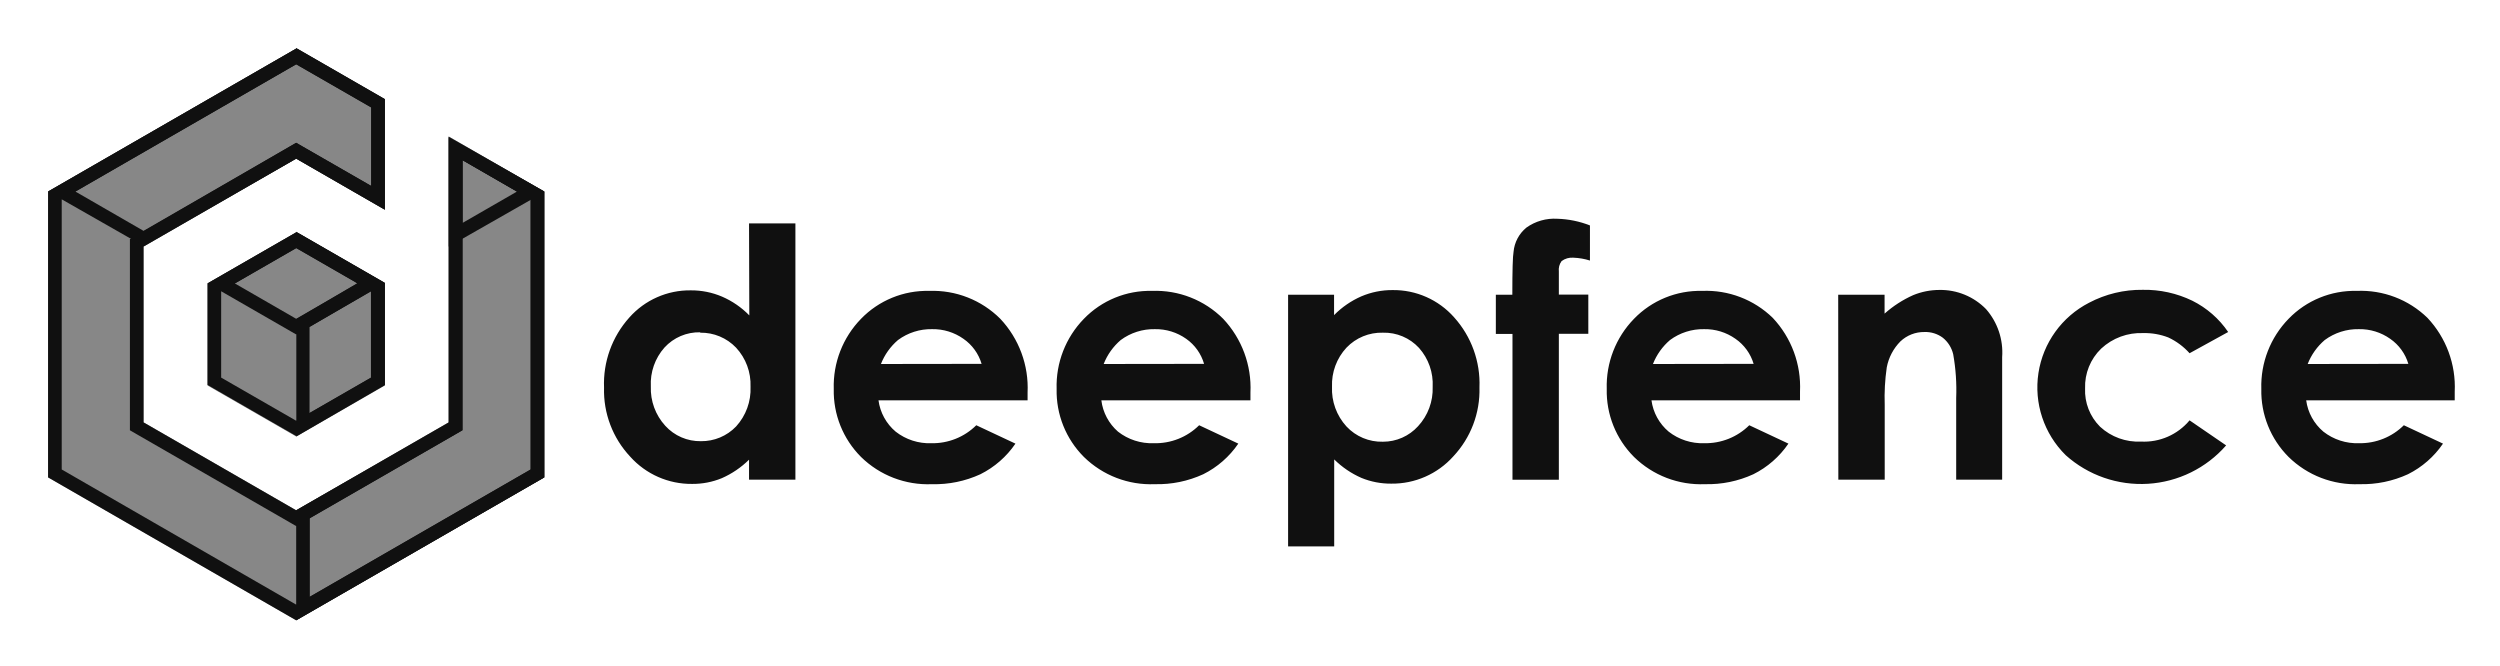
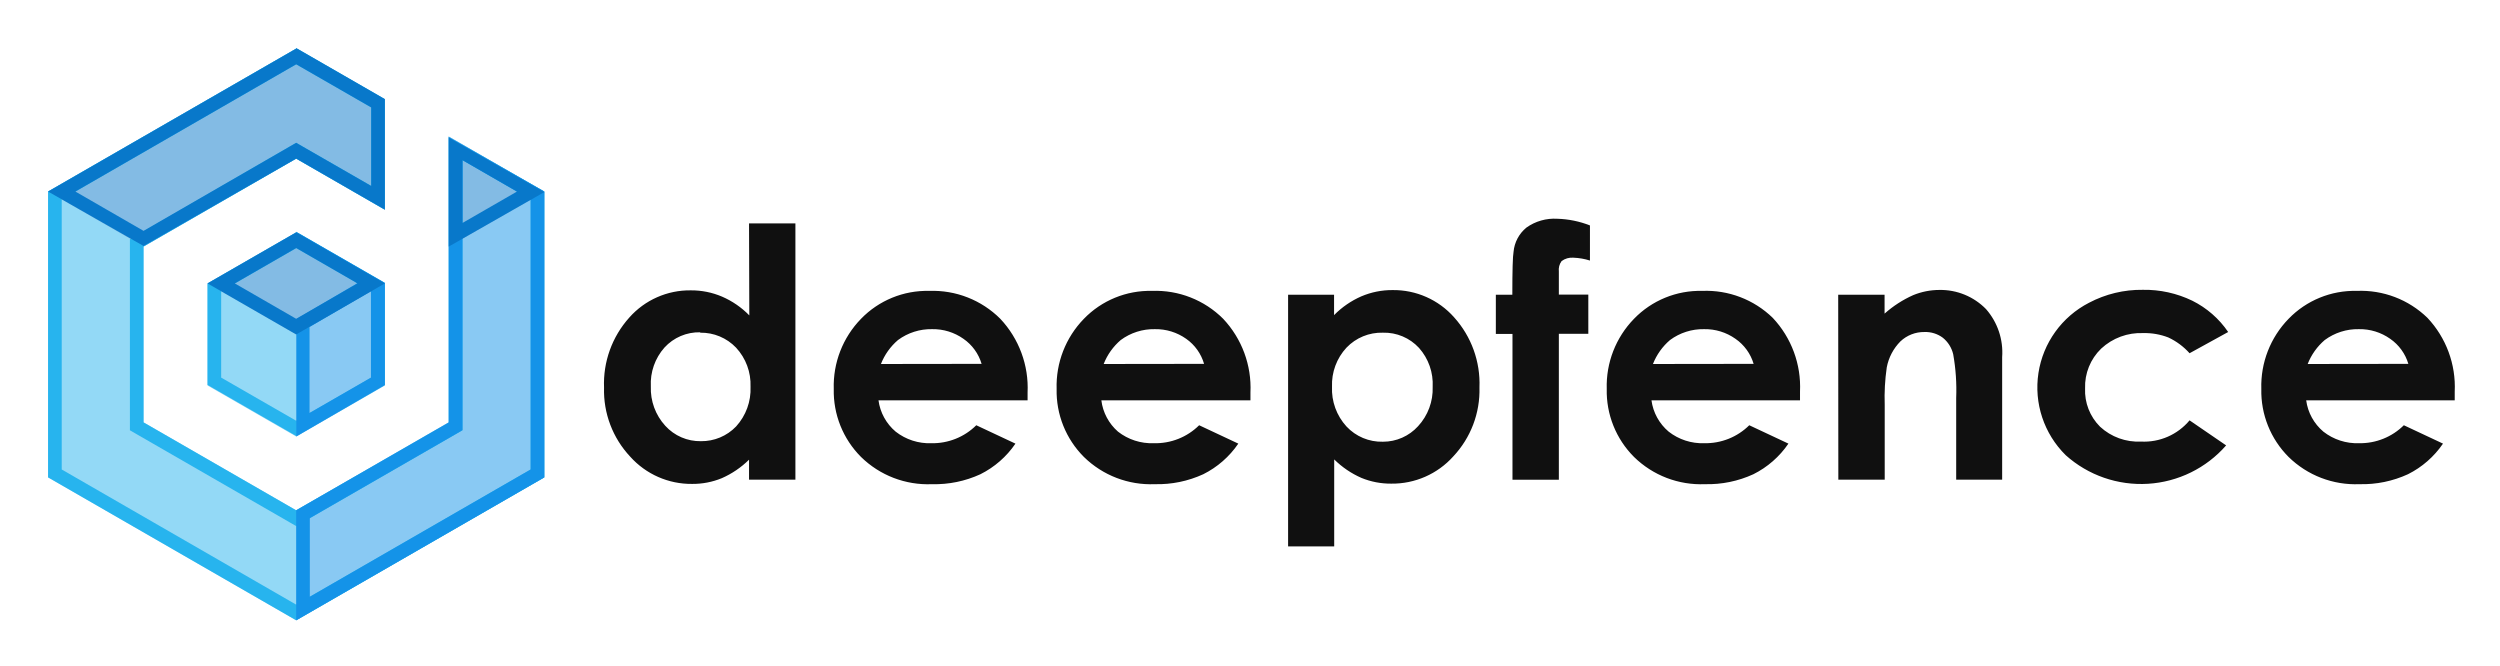
<svg xmlns="http://www.w3.org/2000/svg" role="img" viewBox="-4.60 -4.60 239.20 63.70">
-   <g fill="#101010" fill-rule="nonzero">
+   <g fill="none">
    <g opacity=".5">
-       <path d="M23.739 17.633l-8.483 4.884v9.768l8.483 4.883 8.47-4.883v-9.768l-8.47-4.884z" />
-       <path d="M23.739 17.633v19.535l8.47-4.883v-9.768l-8.47-4.884z" />
-       <path d="M23.739 17.633l-8.483 4.884 8.483 4.884 8.47-4.884-8.47-4.884z" />
-       <path d="M38.33 8.465v27.349l-14.591 8.413-14.603-8.413V18.988l14.603-8.413 8.47 4.884V4.936L23.739.052 0 13.726v27.349L23.739 54.75l23.727-13.675V13.726z" />
-       <path d="M38.33 8.465v27.349l-14.591 8.413V54.75l23.727-13.675V13.726z" />
-       <path d="M47.466 13.726L38.33 8.465v10.523zm-38.33 5.262l14.603-8.413 8.47 4.884V4.936L23.739.052 0 13.726z" />
+       <path fill="#27B4EE" d="M23.739 17.633l-8.483 4.884v9.768l8.483 4.883 8.47-4.883v-9.768l-8.47-4.884z" />
+       <path fill="#1493E8" d="M23.739 17.633v19.535l8.47-4.883v-9.768l-8.47-4.884z" />
+       <path fill="#0878CA" d="M23.739 17.633l-8.483 4.884 8.483 4.884 8.47-4.884-8.47-4.884z" />
+       <path fill="#27B4EE" d="M38.33 8.465v27.349l-14.591 8.413-14.603-8.413V18.988l14.603-8.413 8.47 4.884V4.936L23.739.052 0 13.726v27.349L23.739 54.75l23.727-13.675V13.726z" />
+       <path fill="#1493E8" d="M38.33 8.465v27.349l-14.591 8.413V54.75l23.727-13.675V13.726z" />
+       <path fill="#0878CA" d="M47.466 13.726L38.33 8.465v10.523zm-38.33 5.262l14.603-8.413 8.47 4.884V4.936L23.739.052 0 13.726z" />
    </g>
-     <path d="M23.739 19.131l7.178 4.128v8.27l-7.178 4.128-7.178-4.128v-8.257l7.178-4.128m0-1.498l-8.483 4.884v9.702l8.483 4.884 8.483-4.884v-9.767L23.739 17.581v.065z" />
-     <path d="M30.891 23.26v8.27l-5.873 3.386v-8.231l5.22-3.047.653-.391m-7.139-5.626l5.821 4.884-5.821 3.425v11.226l8.47-4.923v-9.767L23.739 17.581l.013.039z" />
-     <path d="M23.739 19.131l5.873 3.386-5.873 3.386-5.873-3.386 5.873-3.386m0-1.498l-8.483 4.884 8.483 4.884 8.483-4.884-8.483-4.884z" />
-     <path d="M23.739 1.55l7.178 4.128v7.514l-6.525-3.751-.653-.378-.653.378-14.604 8.465-.653.378V36.569l.653.378L23.087 45.36l.653.378.653-.378 14.604-8.413.653-.378V10.718l6.525 3.764V40.32L23.739 53.252 1.305 40.32V14.482L23.739 1.55m0-1.498L0 13.727v27.349l23.739 13.674 23.739-13.674V13.726l-9.136-5.209v27.349l-14.604 8.361-14.604-8.413V18.988l14.604-8.413 8.483 4.884V4.884L23.739 0v.052z" />
-     <path d="M39.648 10.718l6.525 3.764V40.32L25.045 52.497V44.969l13.951-8.035.653-.378V10.718M38.343 8.465v27.349l-14.604 8.413v10.523L47.479 41.075V13.726l-9.136-5.209v-.052z" />
-     <path d="M39.648 10.718l5.22 3.008-5.22 3.008v-6.017M38.343 8.465V18.988l9.136-5.209-9.136-5.209v-.104zm-14.604-6.915l7.178 4.128v7.514l-6.525-3.751-.653-.378-.653.378-13.951 8.048-6.525-3.764L23.739 1.55m0-1.498L0 13.727l9.136 5.209 14.604-8.361 8.483 4.884V4.884L23.739 0v.052z" />
-     <g>
-       <path d="M67.068 16.774h4.437v24.523h-4.437v-1.914a8.706 8.706 0 0 1-2.61 1.771 7.309 7.309 0 0 1-2.832.547c-2.259.025-4.419-.924-5.925-2.605-1.676-1.784-2.577-4.158-2.506-6.603-.1-2.464.766-4.87 2.414-6.707 1.488-1.683 3.637-2.634 5.886-2.605a7.492 7.492 0 0 1 2.989.599 8.196 8.196 0 0 1 2.61 1.797l-.026-8.804zm-4.672 10.419c-1.297-.03-2.544.502-3.419 1.459-.908 1.023-1.376 2.36-1.305 3.725-.052 1.387.445 2.739 1.383 3.764.87.958 2.111 1.494 3.406 1.472 1.269.017 2.488-.492 3.367-1.407.946-1.036 1.443-2.403 1.383-3.803.053-1.38-.444-2.724-1.383-3.738-.893-.935-2.138-1.455-3.432-1.433v-.039zm31.322 6.512H79.454c.156 1.168.742 2.235 1.644 2.995.973.761 2.184 1.154 3.419 1.107 1.606.031 3.155-.589 4.294-1.719l3.746 1.758c-.849 1.247-2.003 2.256-3.354 2.93a10.46 10.46 0 0 1-4.633.951c-2.526.106-4.983-.837-6.786-2.605-1.724-1.724-2.667-4.077-2.61-6.512-.076-2.496.866-4.916 2.61-6.707 1.705-1.762 4.072-2.73 6.525-2.67 2.54-.093 5.004.875 6.8 2.67 1.791 1.904 2.733 4.45 2.61 7.059v.742zM89.32 30.214c-.288-.973-.901-1.818-1.736-2.396-.876-.62-1.928-.944-3.002-.925-1.173-.022-2.32.345-3.263 1.042-.724.619-1.284 1.406-1.631 2.292l9.632-.013zm25.723 3.49h-14.265c.143 1.16.71 2.227 1.592 2.995.973.761 2.184 1.154 3.419 1.107 1.624.046 3.195-.576 4.346-1.719l3.746 1.758c-.849 1.247-2.003 2.256-3.354 2.93a10.46 10.46 0 0 1-4.633.951c-2.526.106-4.983-.837-6.786-2.605-1.724-1.724-2.667-4.077-2.61-6.512-.076-2.496.866-4.916 2.61-6.707 1.705-1.762 4.072-2.73 6.525-2.67 2.54-.093 5.004.875 6.8 2.67 1.791 1.904 2.733 4.45 2.61 7.059v.742zm-4.437-3.49c-.281-.969-.884-1.814-1.71-2.396-.876-.62-1.928-.944-3.002-.925-1.173-.022-2.32.345-3.263 1.042-.724.619-1.284 1.406-1.631 2.292l9.605-.013zm12.437-6.616v1.953a8.366 8.366 0 0 1 2.61-1.797 7.505 7.505 0 0 1 2.989-.599c2.248-.028 4.397.923 5.886 2.605 1.653 1.835 2.524 4.241 2.427 6.707.071 2.445-.829 4.818-2.506 6.603-1.509 1.684-3.675 2.634-5.938 2.605a7.374 7.374 0 0 1-2.845-.547 8.667 8.667 0 0 1-2.61-1.771v8.322h-4.411v-24.08h4.398zm4.672 3.633c-1.312-.037-2.579.484-3.485 1.433-.939 1.014-1.437 2.358-1.383 3.738-.061 1.4.437 2.768 1.383 3.803.898.962 2.167 1.494 3.485 1.459 1.283.005 2.507-.535 3.367-1.485.944-1.022 1.446-2.375 1.396-3.764.071-1.364-.397-2.702-1.305-3.725-.887-.963-2.148-1.495-3.458-1.459zm10.806-3.633h1.579c0-2.318.039-3.686.117-4.102.08-.906.523-1.741 1.227-2.318.86-.614 1.907-.913 2.963-.847a9.257 9.257 0 0 1 3.119.638v3.36a6.002 6.002 0 0 0-1.579-.273 1.66 1.66 0 0 0-1.135.326 1.404 1.404 0 0 0-.261 1.003v2.201h2.819v3.751h-2.819v13.961h-4.437v-13.948h-1.592v-3.751zm29.103 10.106H153.413c.156 1.168.742 2.235 1.644 2.995.973.761 2.184 1.154 3.419 1.107 1.606.031 3.155-.589 4.294-1.719l3.746 1.758c-.849 1.247-2.003 2.256-3.354 2.93a10.46 10.46 0 0 1-4.633.951c-2.526.106-4.983-.837-6.786-2.605-1.724-1.724-2.667-4.077-2.61-6.512-.076-2.496.866-4.916 2.61-6.707 1.705-1.762 4.072-2.73 6.525-2.67 2.509-.102 4.949.83 6.747 2.579 1.791 1.904 2.733 4.45 2.61 7.059v.834zm-4.437-3.49c-.288-.973-.901-1.818-1.736-2.396-.876-.62-1.928-.944-3.002-.925-1.173-.022-2.32.345-3.263 1.042-.724.619-1.284 1.406-1.631 2.292l9.632-.013zm8.092-6.616h4.437v1.81a10.652 10.652 0 0 1 2.741-1.771 6.642 6.642 0 0 1 2.506-.495c1.678-.029 3.293.636 4.463 1.836 1.107 1.266 1.661 2.921 1.54 4.597v11.721h-4.398V33.483a19.494 19.494 0 0 0-.287-4.193c-.147-.62-.495-1.175-.992-1.576-.504-.375-1.121-.568-1.749-.547-.858-.014-1.688.309-2.31.899-.673.681-1.128 1.547-1.305 2.487a20.079 20.079 0 0 0-.196 3.581v7.163h-4.437l-.013-17.699zm37.312 3.568l-3.693 2.032a6.29 6.29 0 0 0-2.036-1.511 6.211 6.211 0 0 0-2.388-.417c-1.489-.065-2.942.47-4.033 1.485-1.029.993-1.588 2.375-1.54 3.803-.06 1.371.461 2.704 1.436 3.673 1.061.979 2.472 1.491 3.915 1.42 1.783.091 3.505-.662 4.646-2.032l3.498 2.396c-1.899 2.174-4.592 3.498-7.477 3.674-2.885.176-5.72-.809-7.871-2.736-2.081-2.052-3.052-4.975-2.61-7.861.442-2.886 2.242-5.387 4.842-6.725 1.583-.835 3.351-1.261 5.142-1.237 1.639-.029 3.262.328 4.737 1.042 1.383.688 2.565 1.719 3.432 2.995zm21.677 6.538h-14.212c.156 1.168.742 2.235 1.644 2.995.973.761 2.184 1.154 3.419 1.107 1.601.028 3.145-.592 4.281-1.719l3.746 1.758c-.849 1.247-2.003 2.256-3.354 2.93a10.46 10.46 0 0 1-4.633.951c-2.526.106-4.983-.837-6.786-2.605-1.724-1.724-2.667-4.077-2.61-6.512-.076-2.496.866-4.916 2.61-6.707 1.705-1.762 4.072-2.73 6.525-2.67 2.513-.106 4.959.827 6.76 2.579 1.791 1.904 2.733 4.45 2.61 7.059v.834zm-4.437-3.49c-.288-.973-.901-1.818-1.736-2.396-.876-.62-1.928-.944-3.002-.925-1.173-.022-2.32.345-3.263 1.042-.724.619-1.284 1.406-1.631 2.292l9.632-.013z" />
-     </g>
+     <path fill="#27B4EE" d="M23.739 19.131l7.178 4.128v8.27l-7.178 4.128-7.178-4.128v-8.257l7.178-4.128m0-1.498l-8.483 4.884v9.702l8.483 4.884 8.483-4.884v-9.767L23.739 17.581v.065z" />
+     <path fill="#1493E8" d="M30.891 23.26v8.27l-5.873 3.386v-8.231l5.22-3.047.653-.391m-7.139-5.626l5.821 4.884-5.821 3.425v11.226l8.47-4.923v-9.767L23.739 17.581l.013.039z" />
+     <path fill="#0878CA" d="M23.739 19.131l5.873 3.386-5.873 3.386-5.873-3.386 5.873-3.386m0-1.498l-8.483 4.884 8.483 4.884 8.483-4.884-8.483-4.884z" />
+     <path fill="#27B4EE" d="M23.739 1.55l7.178 4.128v7.514l-6.525-3.751-.653-.378-.653.378-14.604 8.465-.653.378V36.569l.653.378L23.087 45.36l.653.378.653-.378 14.604-8.413.653-.378V10.718l6.525 3.764V40.32L23.739 53.252 1.305 40.32V14.482L23.739 1.55m0-1.498L0 13.727v27.349l23.739 13.674 23.739-13.674V13.726l-9.136-5.209v27.349l-14.604 8.361-14.604-8.413V18.988l14.604-8.413 8.483 4.884V4.884L23.739 0v.052z" />
+     <path fill="#1493E8" d="M39.648 10.718l6.525 3.764V40.32L25.045 52.497V44.969l13.951-8.035.653-.378V10.718M38.343 8.465v27.349l-14.604 8.413v10.523L47.479 41.075V13.726l-9.136-5.209v-.052z" />
+     <path fill="#0878CA" d="M39.648 10.718l5.22 3.008-5.22 3.008v-6.017M38.343 8.465V18.988l9.136-5.209-9.136-5.209v-.104zM23.739 1.55l7.178 4.128v7.514l-6.525-3.751-.653-.378-.653.378L9.136 17.49l-6.525-3.764L23.739 1.55m0-1.498L0 13.727l9.136 5.209 14.604-8.361 8.483 4.884V4.884L23.739 0v.052z" />
+     <path d="M67.068 16.774h4.437v24.523h-4.437v-1.914a8.706 8.706 0 0 1-2.61 1.771 7.309 7.309 0 0 1-2.832.547c-2.259.025-4.419-.924-5.925-2.605-1.676-1.784-2.577-4.158-2.506-6.603-.1-2.464.766-4.87 2.414-6.707 1.488-1.683 3.637-2.634 5.886-2.605a7.492 7.492 0 0 1 2.989.599 8.196 8.196 0 0 1 2.61 1.797l-.026-8.804zm-4.672 10.419c-1.297-.03-2.544.502-3.419 1.459-.908 1.023-1.376 2.36-1.305 3.725-.052 1.387.445 2.739 1.383 3.764.87.958 2.111 1.494 3.406 1.472 1.269.017 2.488-.492 3.367-1.407.946-1.036 1.443-2.403 1.383-3.803.053-1.38-.444-2.724-1.383-3.738-.893-.935-2.138-1.455-3.432-1.433v-.039zm31.322 6.512H79.454c.156 1.168.742 2.235 1.644 2.995.973.761 2.184 1.154 3.419 1.107 1.606.031 3.155-.589 4.294-1.719l3.746 1.758c-.849 1.247-2.003 2.256-3.354 2.93a10.46 10.46 0 0 1-4.633.951c-2.526.106-4.983-.837-6.786-2.605-1.724-1.724-2.667-4.077-2.61-6.512-.076-2.496.866-4.916 2.61-6.707 1.705-1.762 4.072-2.73 6.525-2.67 2.54-.093 5.004.875 6.8 2.67 1.791 1.904 2.733 4.45 2.61 7.059v.742zM89.32 30.214c-.288-.973-.901-1.818-1.736-2.396-.876-.62-1.928-.944-3.002-.925-1.173-.022-2.32.345-3.263 1.042-.724.619-1.284 1.406-1.631 2.292l9.632-.013zm25.723 3.49h-14.265c.143 1.16.71 2.227 1.592 2.995.973.761 2.184 1.154 3.419 1.107 1.624.046 3.195-.576 4.346-1.719l3.746 1.758c-.849 1.247-2.003 2.256-3.354 2.93a10.46 10.46 0 0 1-4.633.951c-2.526.106-4.983-.837-6.786-2.605-1.724-1.724-2.667-4.077-2.61-6.512-.076-2.496.866-4.916 2.61-6.707 1.705-1.762 4.072-2.73 6.525-2.67 2.54-.093 5.004.875 6.8 2.67 1.791 1.904 2.733 4.45 2.61 7.059v.742zm-4.437-3.49c-.281-.969-.884-1.814-1.71-2.396-.876-.62-1.928-.944-3.002-.925-1.173-.022-2.32.345-3.263 1.042-.724.619-1.284 1.406-1.631 2.292l9.605-.013zm12.437-6.616v1.953a8.366 8.366 0 0 1 2.61-1.797 7.505 7.505 0 0 1 2.989-.599c2.248-.028 4.397.923 5.886 2.605 1.653 1.835 2.524 4.241 2.427 6.707.071 2.445-.829 4.818-2.506 6.603-1.509 1.684-3.675 2.634-5.938 2.605a7.374 7.374 0 0 1-2.845-.547 8.667 8.667 0 0 1-2.61-1.771v8.322h-4.411v-24.08h4.398zm4.672 3.633c-1.312-.037-2.579.484-3.485 1.433-.939 1.014-1.437 2.358-1.383 3.738-.061 1.4.437 2.768 1.383 3.803.898.962 2.167 1.494 3.485 1.459 1.283.005 2.507-.535 3.367-1.485.944-1.022 1.446-2.375 1.396-3.764.071-1.364-.397-2.702-1.305-3.725-.887-.963-2.148-1.495-3.458-1.459zm10.806-3.633h1.579c0-2.318.039-3.686.117-4.102.08-.906.523-1.741 1.227-2.318.86-.614 1.907-.913 2.963-.847a9.257 9.257 0 0 1 3.119.638v3.36a6.002 6.002 0 0 0-1.579-.273 1.66 1.66 0 0 0-1.135.326 1.404 1.404 0 0 0-.261 1.003v2.201h2.819v3.751h-2.819v13.961h-4.437v-13.948h-1.592v-3.751zm29.103 10.106H153.413c.156 1.168.742 2.235 1.644 2.995.973.761 2.184 1.154 3.419 1.107 1.606.031 3.155-.589 4.294-1.719l3.746 1.758c-.849 1.247-2.003 2.256-3.354 2.93a10.46 10.46 0 0 1-4.633.951c-2.526.106-4.983-.837-6.786-2.605-1.724-1.724-2.667-4.077-2.61-6.512-.076-2.496.866-4.916 2.61-6.707 1.705-1.762 4.072-2.73 6.525-2.67 2.509-.102 4.949.83 6.747 2.579 1.791 1.904 2.733 4.45 2.61 7.059v.834zm-4.437-3.49c-.288-.973-.901-1.818-1.736-2.396-.876-.62-1.928-.944-3.002-.925-1.173-.022-2.32.345-3.263 1.042-.724.619-1.284 1.406-1.631 2.292l9.632-.013zm8.092-6.616h4.437v1.81a10.652 10.652 0 0 1 2.741-1.771 6.642 6.642 0 0 1 2.506-.495c1.678-.029 3.293.636 4.463 1.836 1.107 1.266 1.661 2.921 1.54 4.597v11.721h-4.398V33.483a19.494 19.494 0 0 0-.287-4.193c-.147-.62-.495-1.175-.992-1.576-.504-.375-1.121-.568-1.749-.547-.858-.014-1.688.309-2.31.899-.673.681-1.128 1.547-1.305 2.487a20.079 20.079 0 0 0-.196 3.581v7.163h-4.437l-.013-17.699zm37.312 3.568l-3.693 2.032a6.29 6.29 0 0 0-2.036-1.511 6.211 6.211 0 0 0-2.388-.417c-1.489-.065-2.942.47-4.033 1.485-1.029.993-1.588 2.375-1.54 3.803-.06 1.371.461 2.704 1.436 3.673 1.061.979 2.472 1.491 3.915 1.42 1.783.091 3.505-.662 4.646-2.032l3.498 2.396c-1.899 2.174-4.592 3.498-7.477 3.674-2.885.176-5.72-.809-7.871-2.736-2.081-2.052-3.052-4.975-2.61-7.861.442-2.886 2.242-5.387 4.842-6.725 1.583-.835 3.351-1.261 5.142-1.237 1.639-.029 3.262.328 4.737 1.042 1.383.688 2.565 1.719 3.432 2.995zm21.677 6.538h-14.212c.156 1.168.742 2.235 1.644 2.995.973.761 2.184 1.154 3.419 1.107 1.601.028 3.145-.592 4.281-1.719l3.746 1.758c-.849 1.247-2.003 2.256-3.354 2.93a10.46 10.46 0 0 1-4.633.951c-2.526.106-4.983-.837-6.786-2.605-1.724-1.724-2.667-4.077-2.61-6.512-.076-2.496.866-4.916 2.61-6.707 1.705-1.762 4.072-2.73 6.525-2.67 2.513-.106 4.959.827 6.76 2.579 1.791 1.904 2.733 4.45 2.61 7.059v.834zm-4.437-3.49c-.288-.973-.901-1.818-1.736-2.396-.876-.62-1.928-.944-3.002-.925-1.173-.022-2.32.345-3.263 1.042-.724.619-1.284 1.406-1.631 2.292l9.632-.013z" fill="#101010" />
  </g>
</svg>
